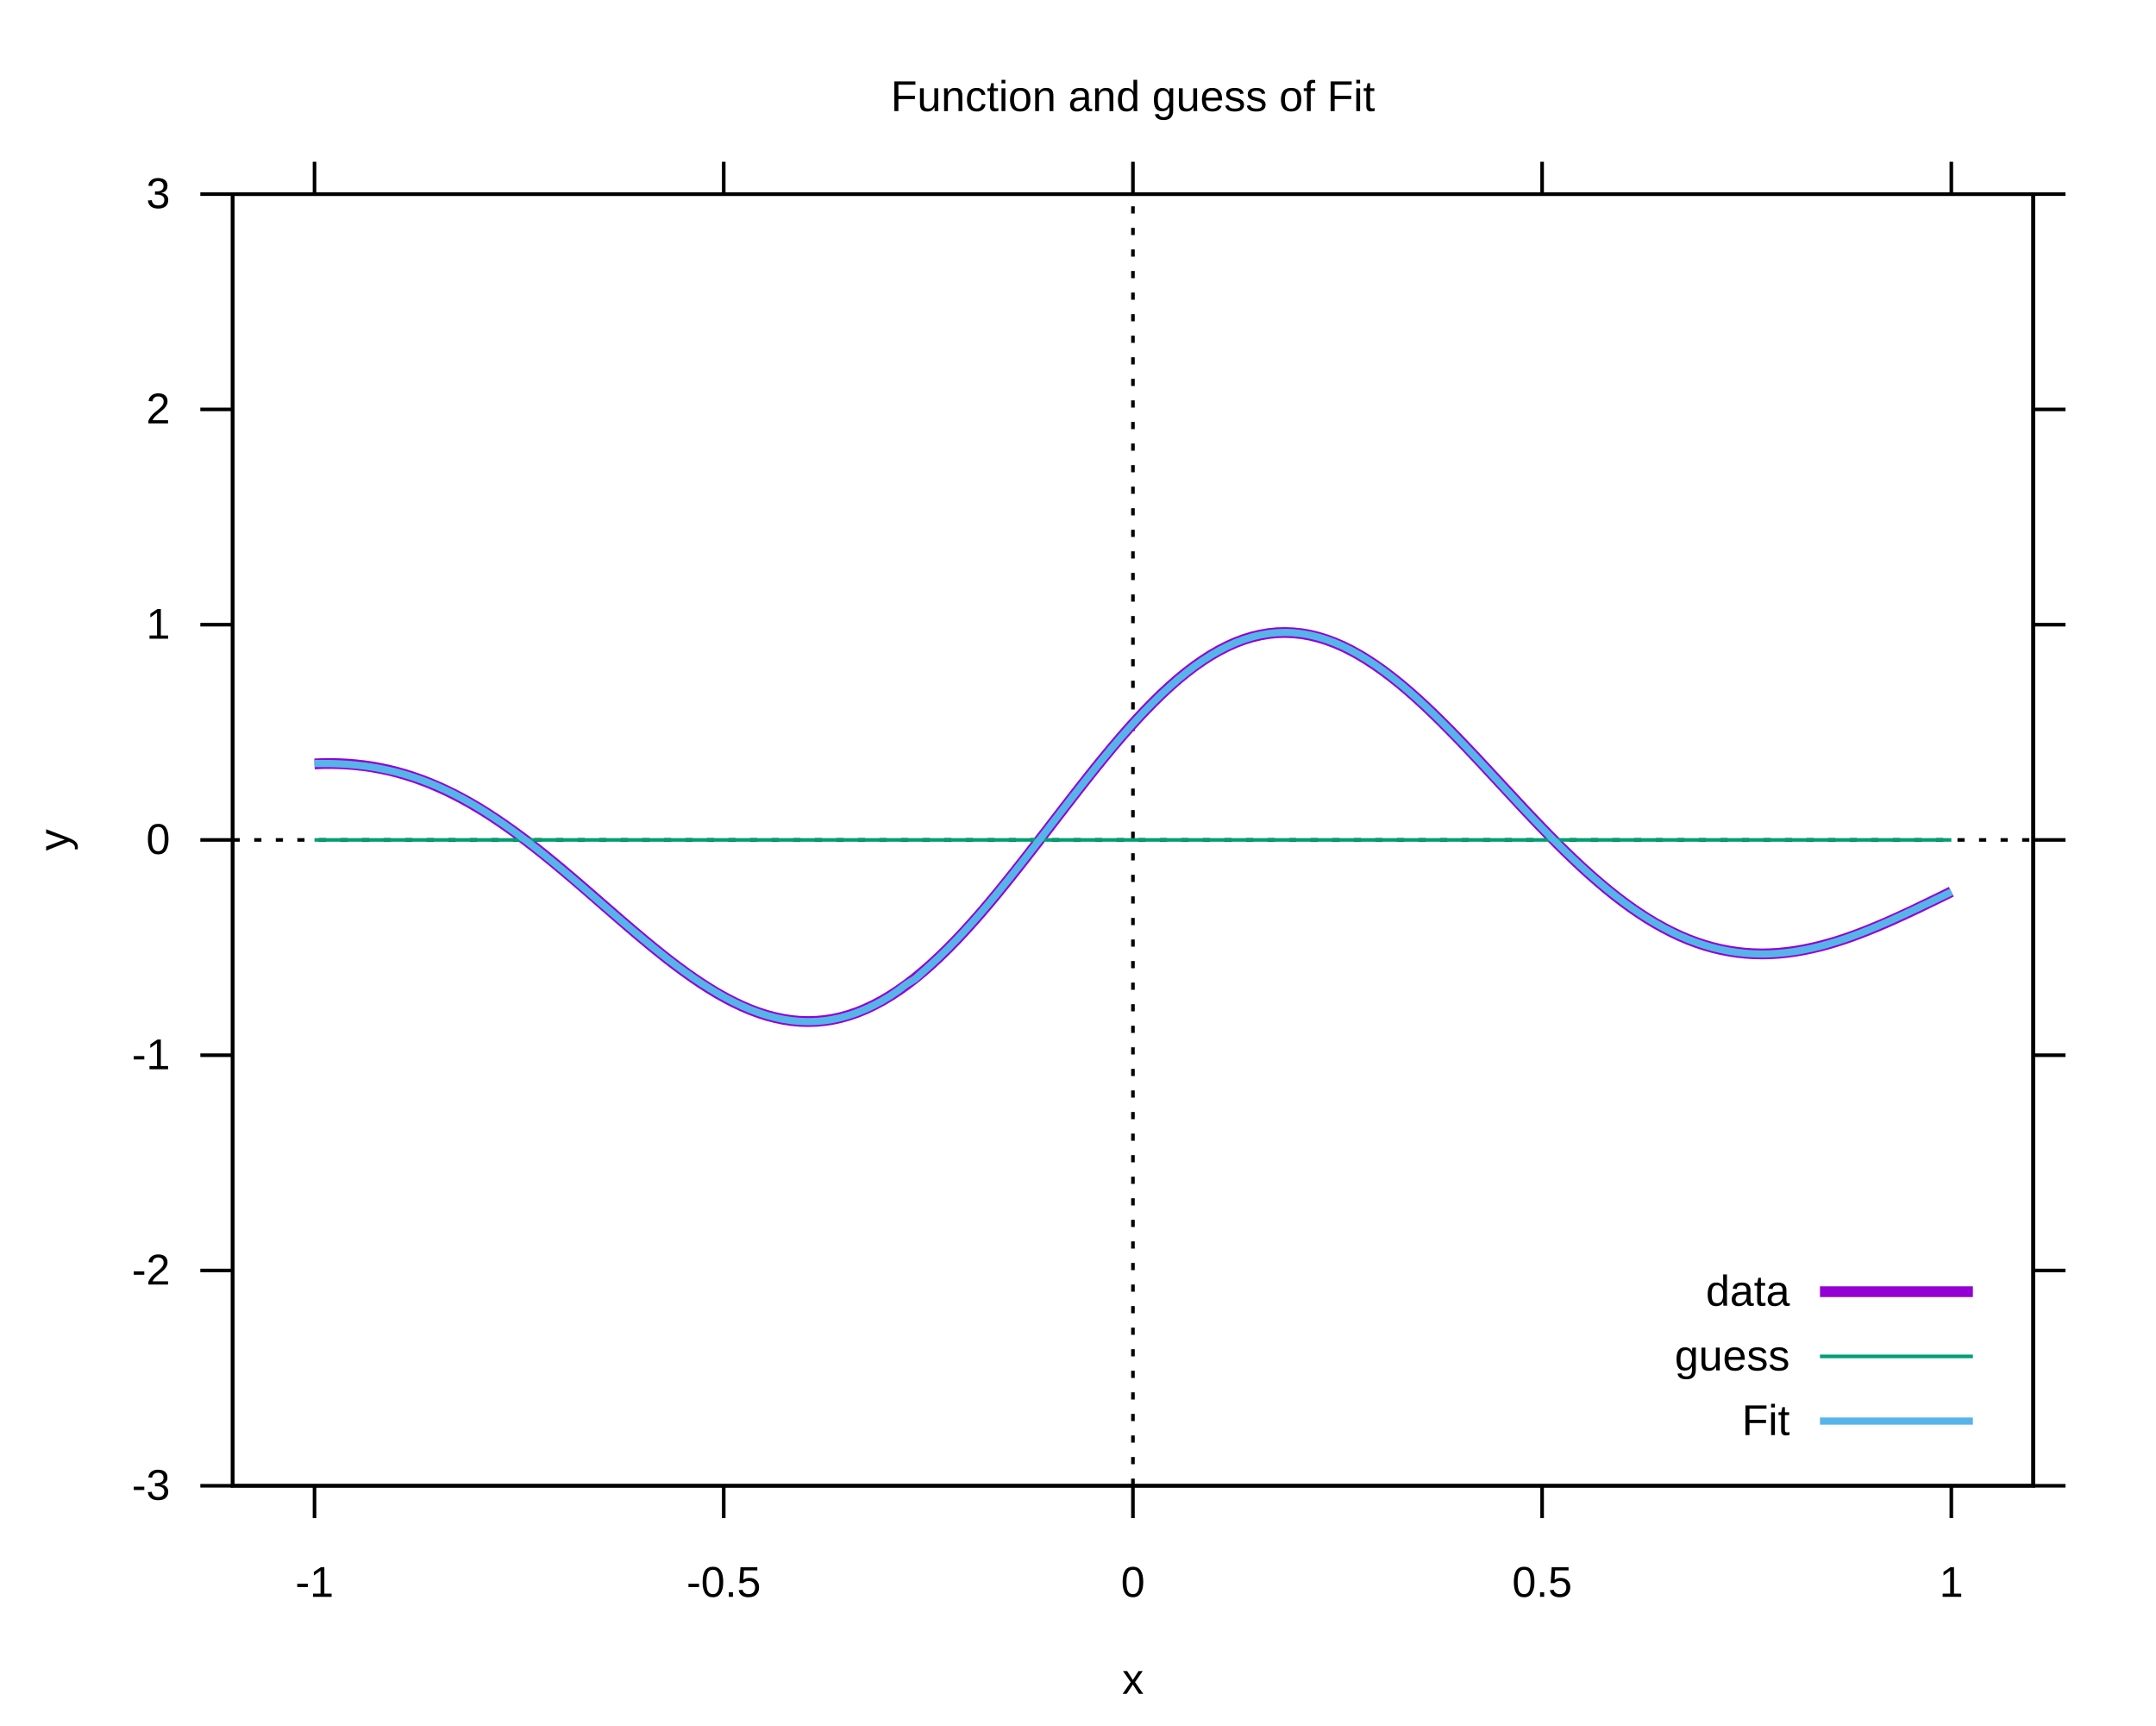
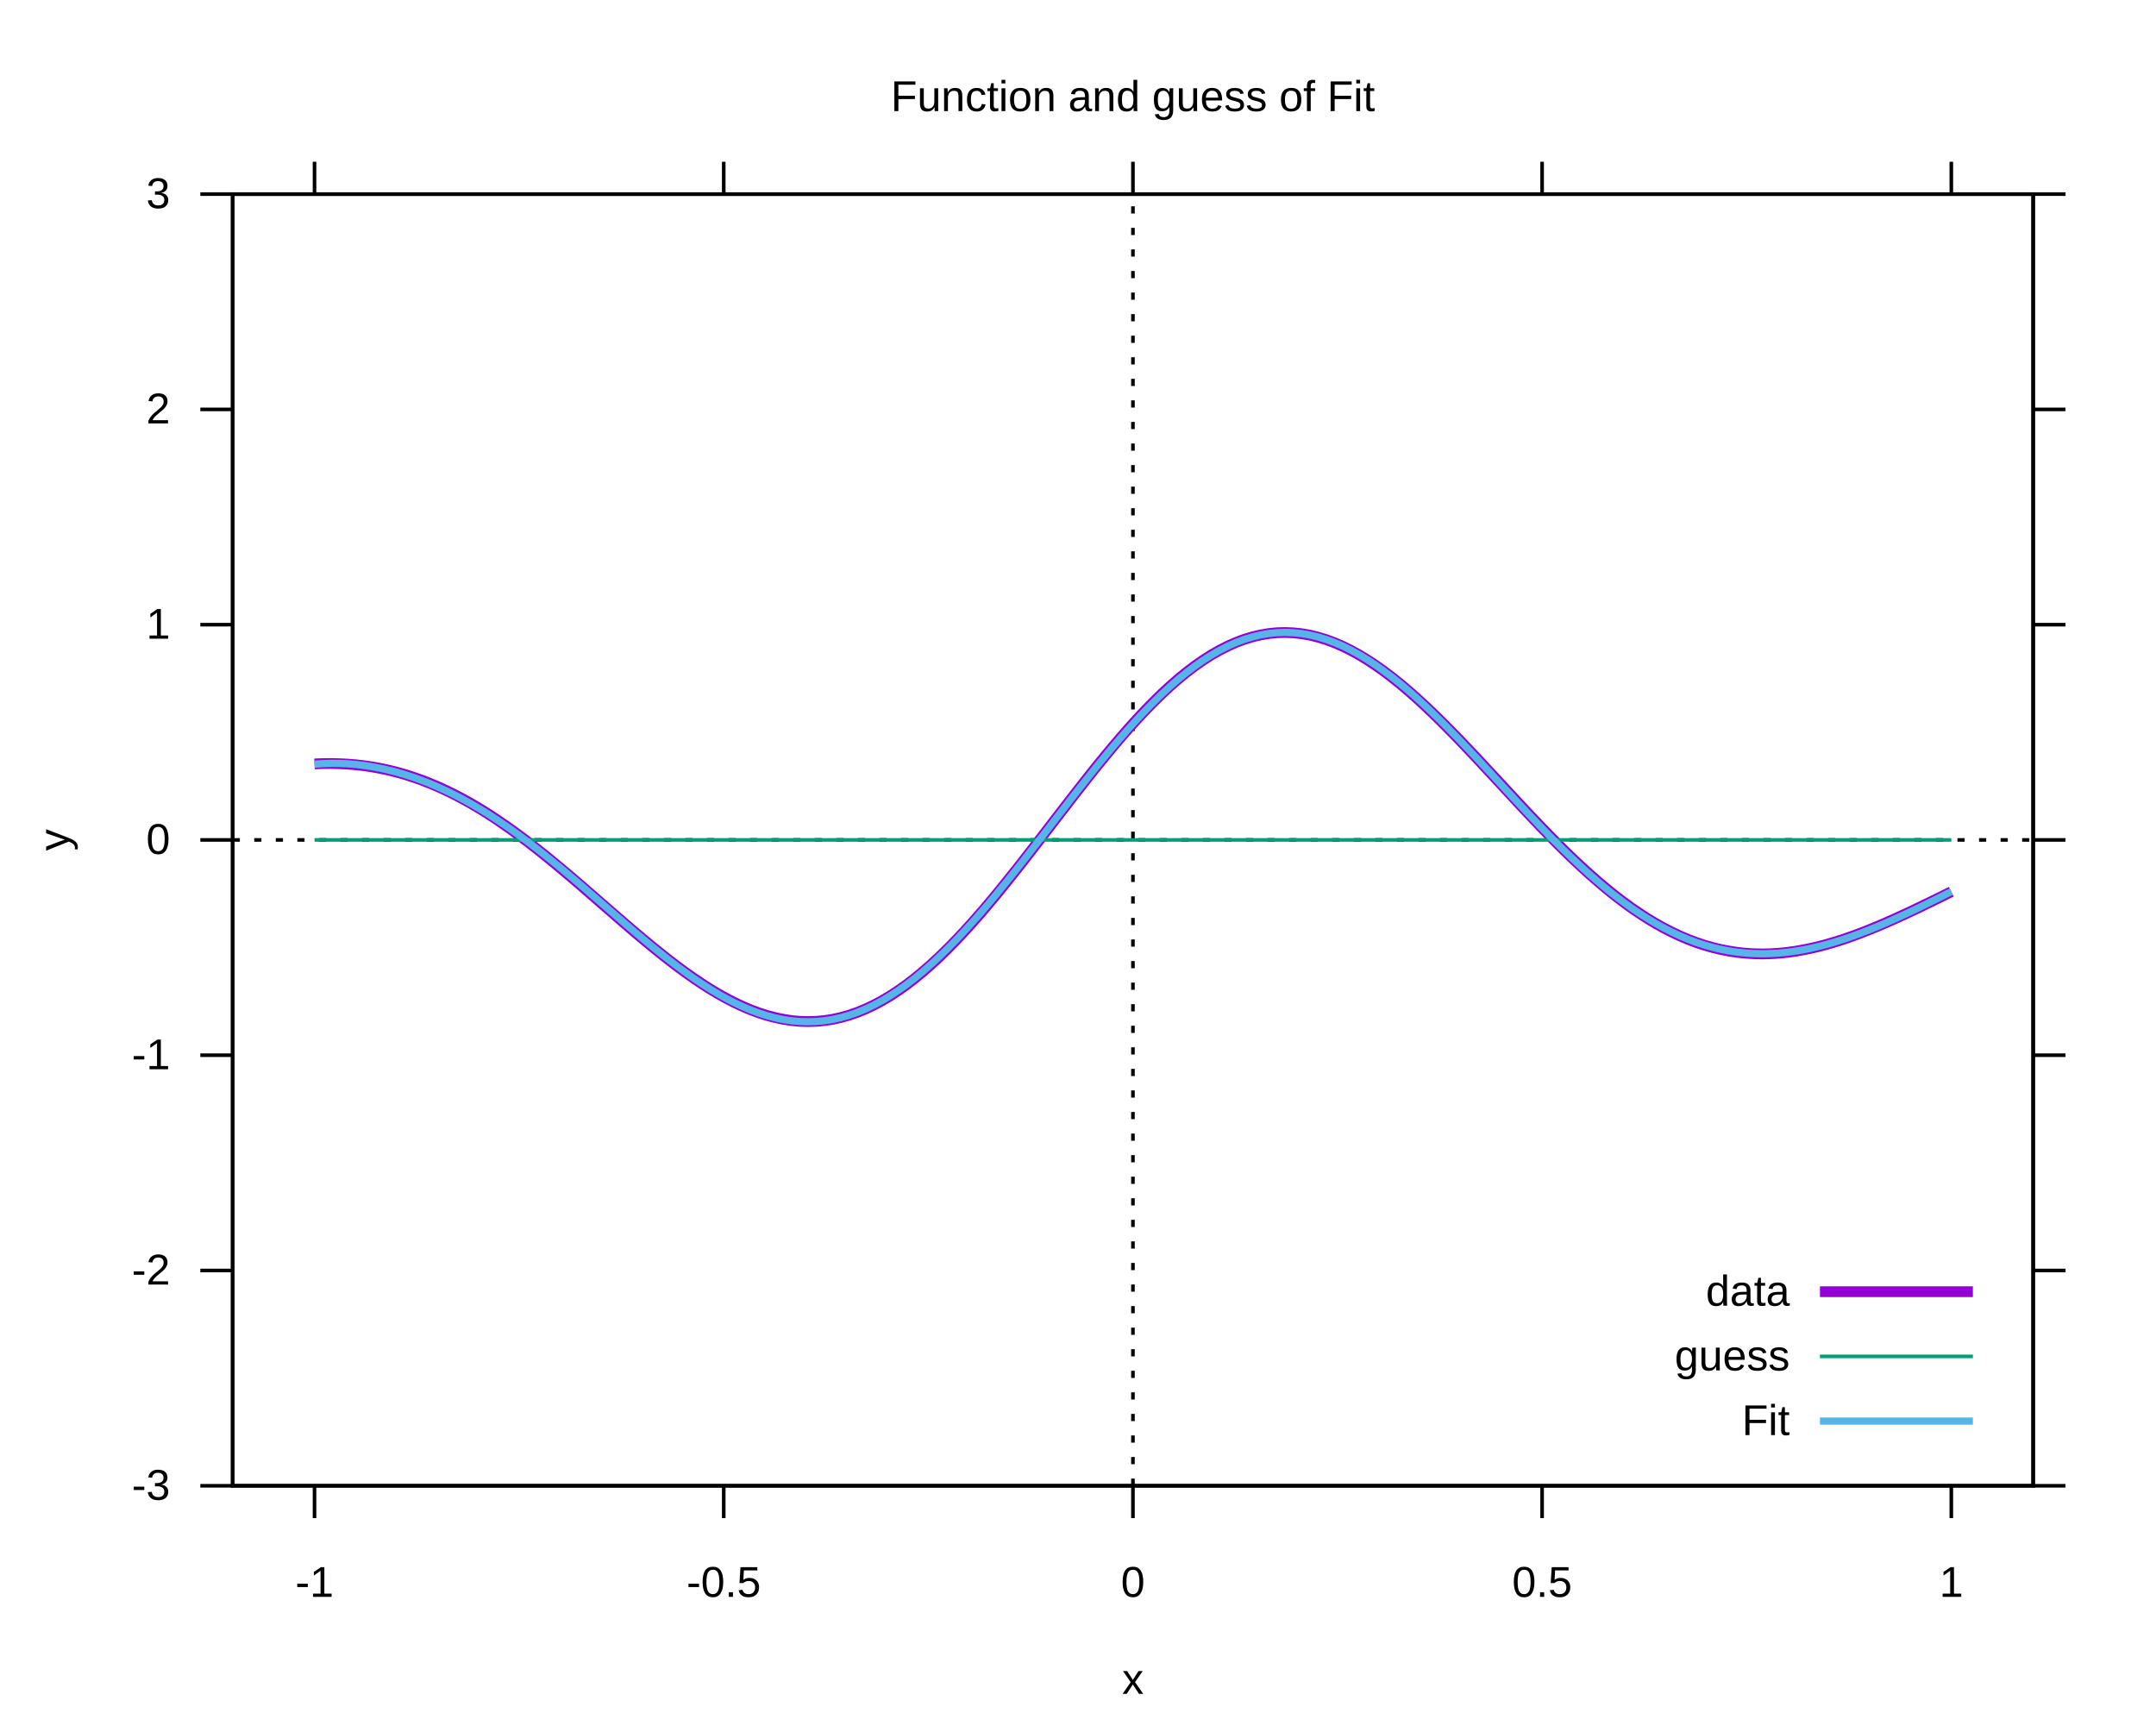
<svg xmlns="http://www.w3.org/2000/svg" xmlns:xlink="http://www.w3.org/1999/xlink" width="600" height="480" viewBox="0 0 600 480">
  <g id="gnuplot_canvas">
    <rect x="0" y="0" width="600" height="480" fill="none" />
    <defs>
      <circle id="gpDot" r="0.5" stroke-width="0.5" stroke="currentColor" />
      <path id="gpPt0" stroke-width="0.222" stroke="currentColor" d="M-1,0 h2 M0,-1 v2" />
      <path id="gpPt1" stroke-width="0.222" stroke="currentColor" d="M-1,-1 L1,1 M1,-1 L-1,1" />
      <path id="gpPt2" stroke-width="0.222" stroke="currentColor" d="M-1,0 L1,0 M0,-1 L0,1 M-1,-1 L1,1 M-1,1 L1,-1" />
      <rect id="gpPt3" stroke-width="0.222" stroke="currentColor" x="-1" y="-1" width="2" height="2" />
      <rect id="gpPt4" stroke-width="0.222" stroke="currentColor" fill="currentColor" x="-1" y="-1" width="2" height="2" />
      <circle id="gpPt5" stroke-width="0.222" stroke="currentColor" cx="0" cy="0" r="1" />
      <use xlink:href="#gpPt5" id="gpPt6" fill="currentColor" stroke="none" />
      <path id="gpPt7" stroke-width="0.222" stroke="currentColor" d="M0,-1.33 L-1.33,0.67 L1.33,0.67 z" />
      <use xlink:href="#gpPt7" id="gpPt8" fill="currentColor" stroke="none" />
      <use xlink:href="#gpPt7" id="gpPt9" stroke="currentColor" transform="rotate(180)" />
      <use xlink:href="#gpPt9" id="gpPt10" fill="currentColor" stroke="none" />
      <use xlink:href="#gpPt3" id="gpPt11" stroke="currentColor" transform="rotate(45)" />
      <use xlink:href="#gpPt11" id="gpPt12" fill="currentColor" stroke="none" />
      <path id="gpPt13" stroke-width="0.222" stroke="currentColor" d="M0,1.330 L1.265,0.411 L0.782,-1.067 L-0.782,-1.076 L-1.265,0.411 z" />
      <use xlink:href="#gpPt13" id="gpPt14" fill="currentColor" stroke="none" />
      <filter id="textbox" filterUnits="objectBoundingBox" x="0" y="0" height="1" width="1">
        <feFlood flood-color="white" flood-opacity="1" result="bgnd" />
        <feComposite in="SourceGraphic" in2="bgnd" operator="atop" />
      </filter>
      <filter id="greybox" filterUnits="objectBoundingBox" x="0" y="0" height="1" width="1">
        <feFlood flood-color="lightgrey" flood-opacity="1" result="grey" />
        <feComposite in="SourceGraphic" in2="grey" operator="atop" />
      </filter>
    </defs>
    <g fill="none" color="white" stroke="currentColor" stroke-width="1.00" stroke-linecap="butt" stroke-linejoin="miter">
</g>
    <g fill="none" color="black" stroke="currentColor" stroke-width="1.00" stroke-linecap="butt" stroke-linejoin="miter">
      <path stroke="black" d="M64.75,413.40 L55.75,413.40 M565.82,413.40 L574.82,413.40  " />
      <g transform="translate(47.36,417.30)" stroke="none" fill="black" font-family="Arial" font-size="12.00" text-anchor="end">
        <text>
          <tspan font-family="Arial">-3</tspan>
        </text>
      </g>
    </g>
    <g fill="none" color="black" stroke="currentColor" stroke-width="1.00" stroke-linecap="butt" stroke-linejoin="miter">
      <path stroke="black" d="M64.75,353.50 L55.75,353.50 M565.82,353.50 L574.82,353.50  " />
      <g transform="translate(47.36,357.40)" stroke="none" fill="black" font-family="Arial" font-size="12.00" text-anchor="end">
        <text>
          <tspan font-family="Arial">-2</tspan>
        </text>
      </g>
    </g>
    <g fill="none" color="black" stroke="currentColor" stroke-width="1.00" stroke-linecap="butt" stroke-linejoin="miter">
      <path stroke="black" d="M64.75,293.60 L55.75,293.60 M565.82,293.60 L574.82,293.60  " />
      <g transform="translate(47.36,297.50)" stroke="none" fill="black" font-family="Arial" font-size="12.00" text-anchor="end">
        <text>
          <tspan font-family="Arial">-1</tspan>
        </text>
      </g>
    </g>
    <g fill="none" color="black" stroke="currentColor" stroke-width="1.00" stroke-linecap="butt" stroke-linejoin="miter">
      <path stroke="black" d="M64.75,233.70 L55.75,233.70 M565.82,233.70 L574.82,233.70  " />
      <g transform="translate(47.36,237.60)" stroke="none" fill="black" font-family="Arial" font-size="12.00" text-anchor="end">
        <text>
          <tspan font-family="Arial"> 0</tspan>
        </text>
      </g>
    </g>
    <g fill="none" color="black" stroke="currentColor" stroke-width="1.00" stroke-linecap="butt" stroke-linejoin="miter">
      <path stroke="black" d="M64.75,173.81 L55.75,173.81 M565.82,173.81 L574.82,173.81  " />
      <g transform="translate(47.36,177.71)" stroke="none" fill="black" font-family="Arial" font-size="12.00" text-anchor="end">
        <text>
          <tspan font-family="Arial"> 1</tspan>
        </text>
      </g>
    </g>
    <g fill="none" color="black" stroke="currentColor" stroke-width="1.00" stroke-linecap="butt" stroke-linejoin="miter">
      <path stroke="black" d="M64.75,113.91 L55.75,113.91 M565.82,113.91 L574.82,113.91  " />
      <g transform="translate(47.36,117.81)" stroke="none" fill="black" font-family="Arial" font-size="12.00" text-anchor="end">
        <text>
          <tspan font-family="Arial"> 2</tspan>
        </text>
      </g>
    </g>
    <g fill="none" color="black" stroke="currentColor" stroke-width="1.00" stroke-linecap="butt" stroke-linejoin="miter">
      <path stroke="black" d="M64.75,54.01 L55.75,54.01 M565.82,54.01 L574.82,54.01  " />
      <g transform="translate(47.36,57.91)" stroke="none" fill="black" font-family="Arial" font-size="12.00" text-anchor="end">
        <text>
          <tspan font-family="Arial"> 3</tspan>
        </text>
      </g>
    </g>
    <g fill="none" color="black" stroke="currentColor" stroke-width="1.00" stroke-linecap="butt" stroke-linejoin="miter">
      <path stroke="black" d="M87.53,413.40 L87.53,422.40 M87.53,54.01 L87.53,45.01  " />
      <g transform="translate(87.53,444.30)" stroke="none" fill="black" font-family="Arial" font-size="12.00" text-anchor="middle">
        <text>
          <tspan font-family="Arial">-1</tspan>
        </text>
      </g>
    </g>
    <g fill="none" color="black" stroke="currentColor" stroke-width="1.00" stroke-linecap="butt" stroke-linejoin="miter">
      <path stroke="black" d="M201.41,413.40 L201.41,422.40 M201.41,54.01 L201.41,45.01  " />
      <g transform="translate(201.41,444.30)" stroke="none" fill="black" font-family="Arial" font-size="12.00" text-anchor="middle">
        <text>
          <tspan font-family="Arial">-0.5</tspan>
        </text>
      </g>
    </g>
    <g fill="none" color="black" stroke="currentColor" stroke-width="1.00" stroke-linecap="butt" stroke-linejoin="miter">
      <path stroke="black" d="M315.29,413.40 L315.29,422.40 M315.29,54.01 L315.29,45.01  " />
      <g transform="translate(315.29,444.30)" stroke="none" fill="black" font-family="Arial" font-size="12.00" text-anchor="middle">
        <text>
          <tspan font-family="Arial"> 0</tspan>
        </text>
      </g>
    </g>
    <g fill="none" color="black" stroke="currentColor" stroke-width="1.00" stroke-linecap="butt" stroke-linejoin="miter">
      <path stroke="black" d="M429.16,413.40 L429.16,422.40 M429.16,54.01 L429.16,45.01  " />
      <g transform="translate(429.16,444.30)" stroke="none" fill="black" font-family="Arial" font-size="12.00" text-anchor="middle">
        <text>
          <tspan font-family="Arial"> 0.5</tspan>
        </text>
      </g>
    </g>
    <g fill="none" color="black" stroke="currentColor" stroke-width="1.00" stroke-linecap="butt" stroke-linejoin="miter">
      <path stroke="black" d="M543.04,413.40 L543.04,422.40 M543.04,54.01 L543.04,45.01  " />
      <g transform="translate(543.04,444.30)" stroke="none" fill="black" font-family="Arial" font-size="12.00" text-anchor="middle">
        <text>
          <tspan font-family="Arial"> 1</tspan>
        </text>
      </g>
    </g>
    <g fill="none" color="black" stroke="currentColor" stroke-width="1.00" stroke-linecap="butt" stroke-linejoin="miter">
</g>
    <g fill="none" color="gray" stroke="currentColor" stroke-width="1.00" stroke-linecap="butt" stroke-linejoin="miter">
      <path stroke="black" stroke-dasharray="2,4" d="M64.75,233.70 L565.82,233.70  " />
    </g>
    <g fill="none" color="gray" stroke="currentColor" stroke-width="1.00" stroke-linecap="butt" stroke-linejoin="miter">
      <path stroke="black" stroke-dasharray="2,4" d="M315.29,413.40 L315.29,54.01  " />
    </g>
    <g fill="none" color="black" stroke="currentColor" stroke-width="1.00" stroke-linecap="butt" stroke-linejoin="miter">
      <path stroke="black" d="M64.75,54.01 L64.75,413.40 L565.82,413.40 L565.82,54.01 L64.75,54.01 Z  " />
    </g>
    <g fill="none" color="black" stroke="currentColor" stroke-width="1.00" stroke-linecap="butt" stroke-linejoin="miter">
      <g transform="translate(19.18,233.71) rotate(270)" stroke="none" fill="black" font-family="Arial" font-size="12.00" text-anchor="middle">
        <text>
          <tspan font-family="Arial">y</tspan>
        </text>
      </g>
    </g>
    <g fill="none" color="black" stroke="currentColor" stroke-width="1.00" stroke-linecap="butt" stroke-linejoin="miter">
      <g transform="translate(315.28,471.30)" stroke="none" fill="black" font-family="Arial" font-size="12.00" text-anchor="middle">
        <text>
          <tspan font-family="Arial">x</tspan>
        </text>
      </g>
    </g>
    <g fill="none" color="black" stroke="currentColor" stroke-width="1.00" stroke-linecap="butt" stroke-linejoin="miter">
</g>
    <g id="gnuplot_plot_1">
      <g fill="none" color="white" stroke="currentColor" stroke-width="3.00" stroke-linecap="butt" stroke-linejoin="miter">
</g>
      <g fill="none" color="black" stroke="currentColor" stroke-width="3.00" stroke-linecap="butt" stroke-linejoin="miter">
        <g transform="translate(498.09,363.30)" stroke="none" fill="black" font-family="Arial" font-size="12.00" text-anchor="end">
          <text>
            <tspan font-family="Arial">data</tspan>
          </text>
        </g>
      </g>
      <g fill="none" color="black" stroke="currentColor" stroke-width="3.00" stroke-linecap="butt" stroke-linejoin="miter">
        <path stroke="rgb(148,   0, 211)" d="M506.48,359.40 L549.04,359.40 M87.53,212.55 L89.81,212.46 L92.10,212.44 L94.39,212.49 L96.68,212.60 L98.97,212.79   L101.26,213.05 L103.55,213.38 L105.84,213.80 L108.13,214.28 L110.42,214.85 L112.71,215.50 L114.99,216.23 L117.28,217.03   L119.57,217.92 L121.86,218.89 L124.15,219.93 L126.44,221.06 L128.73,222.26 L131.02,223.53 L133.31,224.88 L135.60,226.30   L137.88,227.79 L140.17,229.35 L142.46,230.96 L144.75,232.63 L147.04,234.36 L149.33,236.14 L151.62,237.96 L153.91,239.83   L156.20,241.73 L158.49,243.66 L160.78,245.61 L163.06,247.59 L165.35,249.57 L167.64,251.57 L169.93,253.56 L172.22,255.55   L174.51,257.52 L176.80,259.48 L179.09,261.40 L181.38,263.30 L183.67,265.15 L185.95,266.96 L188.24,268.71 L190.53,270.40   L192.82,272.02 L195.11,273.57 L197.40,275.04 L199.69,276.42 L201.98,277.70 L204.27,278.89 L206.56,279.97 L208.84,280.94   L211.13,281.79 L213.42,282.53 L215.71,283.13 L218.00,283.61 L220.29,283.96 L222.58,284.17 L224.87,284.24 L227.16,284.17   L229.45,283.96 L231.74,283.61 L234.02,283.11 L236.31,282.46 L238.60,281.67 L240.89,280.73 L243.18,279.65 L245.47,278.43   L247.76,277.07 L250.05,275.57 L252.34,273.94 L254.63,272.18 L256.91,270.29 L259.20,268.29 L261.49,266.16 L263.78,263.93   L266.07,261.59 L268.36,259.16 L270.65,256.63 L272.94,254.03 L275.23,251.34 L277.52,248.59 L279.80,245.78 L282.09,242.92   L284.38,240.02 L286.67,237.08 L288.96,234.12 L291.25,231.15 L293.54,228.17 L295.83,225.19 L298.12,222.23 L300.41,219.29   L302.70,216.38 L304.98,213.51 L307.27,210.69 L309.56,207.93 L311.85,205.24 L314.14,202.62 L316.43,200.09 L318.72,197.65   L321.01,195.31 L323.30,193.07 L325.59,190.95 L327.87,188.95 L330.16,187.08 L332.45,185.34 L334.74,183.74 L337.03,182.27   L339.32,180.96 L341.61,179.79 L343.90,178.77 L346.19,177.91 L348.48,177.21 L350.77,176.67 L353.05,176.28 L355.34,176.05   L357.63,175.99 L359.92,176.08 L362.21,176.32 L364.50,176.72 L366.79,177.28 L369.08,177.98 L371.37,178.83 L373.66,179.82   L375.94,180.95 L378.23,182.21 L380.52,183.60 L382.81,185.11 L385.10,186.73 L387.39,188.47 L389.68,190.30 L391.97,192.24   L394.26,194.26 L396.55,196.36 L398.83,198.53 L401.12,200.77 L403.41,203.07 L405.70,205.41 L407.99,207.80 L410.28,210.22   L412.57,212.67 L414.86,215.13 L417.15,217.60 L419.44,220.07 L421.73,222.54 L424.01,224.99 L426.30,227.41 L428.59,229.81   L430.88,232.17 L433.17,234.49 L435.46,236.76 L437.75,238.97 L440.04,241.12 L442.33,243.20 L444.62,245.21 L446.90,247.14   L449.19,248.99 L451.48,250.75 L453.77,252.43 L456.06,254.00 L458.35,255.49 L460.64,256.87 L462.93,258.15 L465.22,259.33   L467.51,260.41 L469.79,261.38 L472.08,262.24 L474.37,263.00 L476.66,263.65 L478.95,264.20 L481.24,264.64 L483.53,264.99   L485.82,265.23 L488.11,265.37 L490.40,265.42 L492.69,265.37 L494.97,265.23 L497.26,265.00 L499.55,264.69 L501.84,264.29   L504.13,263.82 L506.42,263.28 L508.71,262.67 L511.00,261.99 L513.29,261.25 L515.58,260.45 L517.86,259.60 L520.15,258.70   L522.44,257.76 L524.73,256.79 L527.02,255.77 L529.31,254.73 L531.60,253.67 L533.89,252.58 L536.18,251.47 L538.47,250.36   L540.76,249.24 L543.04,248.11  " />
      </g>
    </g>
    <g id="gnuplot_plot_2">
      <g fill="none" color="white" stroke="rgb(148,   0, 211)" stroke-width="1.00" stroke-linecap="butt" stroke-linejoin="miter">
</g>
      <g fill="none" color="black" stroke="currentColor" stroke-width="1.00" stroke-linecap="butt" stroke-linejoin="miter">
        <g transform="translate(498.09,381.30)" stroke="none" fill="black" font-family="Arial" font-size="12.00" text-anchor="end">
          <text>
            <tspan font-family="Arial">guess</tspan>
          </text>
        </g>
      </g>
      <g fill="none" color="black" stroke="currentColor" stroke-width="1.00" stroke-linecap="butt" stroke-linejoin="miter">
        <path stroke="rgb(  0, 158, 115)" d="M506.48,377.40 L549.04,377.40 M87.53,233.70 L89.81,233.70 L92.10,233.70 L94.39,233.70 L96.68,233.70 L98.97,233.70   L101.26,233.70 L103.55,233.70 L105.84,233.70 L108.13,233.70 L110.42,233.70 L112.71,233.70 L114.99,233.70 L117.28,233.70   L119.57,233.70 L121.86,233.70 L124.15,233.70 L126.44,233.70 L128.73,233.70 L131.02,233.70 L133.31,233.70 L135.60,233.70   L137.88,233.70 L140.17,233.70 L142.46,233.70 L144.75,233.70 L147.04,233.70 L149.33,233.70 L151.62,233.70 L153.91,233.70   L156.20,233.70 L158.49,233.70 L160.78,233.70 L163.06,233.70 L165.35,233.70 L167.64,233.70 L169.93,233.70 L172.22,233.70   L174.51,233.70 L176.80,233.70 L179.09,233.70 L181.38,233.70 L183.67,233.70 L185.95,233.70 L188.24,233.70 L190.53,233.70   L192.82,233.70 L195.11,233.70 L197.40,233.70 L199.69,233.70 L201.98,233.70 L204.27,233.70 L206.56,233.70 L208.84,233.70   L211.13,233.70 L213.42,233.70 L215.71,233.70 L218.00,233.70 L220.29,233.70 L222.58,233.70 L224.87,233.70 L227.16,233.70   L229.45,233.70 L231.74,233.70 L234.02,233.70 L236.31,233.70 L238.60,233.70 L240.89,233.70 L243.18,233.70 L245.47,233.70   L247.76,233.70 L250.05,233.70 L252.34,233.70 L254.63,233.70 L256.91,233.70 L259.20,233.70 L261.49,233.70 L263.78,233.70   L266.07,233.70 L268.36,233.70 L270.65,233.70 L272.94,233.70 L275.23,233.70 L277.52,233.70 L279.80,233.70 L282.09,233.70   L284.38,233.70 L286.67,233.70 L288.96,233.70 L291.25,233.70 L293.54,233.70 L295.83,233.70 L298.12,233.70 L300.41,233.70   L302.70,233.70 L304.98,233.70 L307.27,233.70 L309.56,233.70 L311.85,233.70 L314.14,233.70 L316.43,233.70 L318.72,233.70   L321.01,233.70 L323.30,233.70 L325.59,233.70 L327.87,233.70 L330.16,233.70 L332.45,233.70 L334.74,233.70 L337.03,233.70   L339.32,233.70 L341.61,233.70 L343.90,233.70 L346.19,233.70 L348.48,233.70 L350.77,233.70 L353.05,233.70 L355.34,233.70   L357.63,233.70 L359.92,233.70 L362.21,233.70 L364.50,233.70 L366.79,233.70 L369.08,233.70 L371.37,233.70 L373.66,233.70   L375.94,233.70 L378.23,233.70 L380.52,233.70 L382.81,233.70 L385.10,233.70 L387.39,233.70 L389.68,233.70 L391.97,233.70   L394.26,233.70 L396.55,233.70 L398.83,233.70 L401.12,233.70 L403.41,233.70 L405.70,233.70 L407.99,233.70 L410.28,233.70   L412.57,233.70 L414.86,233.70 L417.15,233.70 L419.44,233.70 L421.73,233.70 L424.01,233.70 L426.30,233.70 L428.59,233.70   L430.88,233.70 L433.17,233.70 L435.46,233.70 L437.75,233.70 L440.04,233.70 L442.33,233.70 L444.62,233.70 L446.90,233.70   L449.19,233.70 L451.48,233.70 L453.77,233.70 L456.06,233.70 L458.35,233.70 L460.64,233.70 L462.93,233.70 L465.22,233.70   L467.51,233.70 L469.79,233.70 L472.08,233.70 L474.37,233.70 L476.66,233.70 L478.95,233.70 L481.24,233.70 L483.53,233.70   L485.82,233.70 L488.11,233.70 L490.40,233.70 L492.69,233.70 L494.97,233.70 L497.26,233.70 L499.55,233.70 L501.84,233.70   L504.13,233.70 L506.42,233.70 L508.71,233.70 L511.00,233.70 L513.29,233.70 L515.58,233.70 L517.86,233.70 L520.15,233.70   L522.44,233.70 L524.73,233.70 L527.02,233.70 L529.31,233.70 L531.60,233.70 L533.89,233.70 L536.18,233.70 L538.47,233.70   L540.76,233.70 L543.04,233.70  " />
      </g>
    </g>
    <g id="gnuplot_plot_3">
      <g fill="none" color="white" stroke="rgb(  0, 158, 115)" stroke-width="2.00" stroke-linecap="butt" stroke-linejoin="miter">
</g>
      <g fill="none" color="black" stroke="currentColor" stroke-width="2.00" stroke-linecap="butt" stroke-linejoin="miter">
        <g transform="translate(498.09,399.30)" stroke="none" fill="black" font-family="Arial" font-size="12.00" text-anchor="end">
          <text>
            <tspan font-family="Arial">Fit</tspan>
          </text>
        </g>
      </g>
      <g fill="none" color="black" stroke="currentColor" stroke-width="2.00" stroke-linecap="butt" stroke-linejoin="miter">
-         <path stroke="rgb( 86, 180, 233)" d="M506.48,395.40 L549.04,395.40 M87.53,212.45 L89.81,212.43 L92.10,212.45 L94.39,212.53 L96.68,212.66 L98.97,212.86   L101.26,213.11 L103.55,213.44 L105.84,213.84 L108.13,214.32 L110.42,214.87 L112.71,215.50 L114.99,216.22 L117.28,217.01   L119.57,217.89 L121.86,218.85 L124.15,219.89 L126.44,221.01 L128.73,222.21 L131.02,223.49 L133.31,224.85 L135.60,226.27   L137.88,227.77 L140.17,229.33 L142.46,230.96 L144.75,232.64 L147.04,234.37 L149.33,236.16 L151.62,237.99 L153.91,239.86   L156.20,241.76 L158.49,243.69 L160.78,245.65 L163.06,247.62 L165.35,249.61 L167.64,251.60 L169.93,253.58 L172.22,255.57   L174.51,257.53 L176.80,259.48 L179.09,261.40 L181.38,263.29 L183.67,265.14 L185.95,266.94 L188.24,268.69 L190.53,270.37   L192.82,271.99 L195.11,273.54 L197.40,275.00 L199.69,276.38 L201.98,277.67 L204.27,278.86 L206.56,279.94 L208.84,280.92   L211.13,281.78 L213.42,282.52 L215.71,283.13 L218.00,283.62 L220.29,283.97 L222.58,284.18 L224.87,284.26 L227.16,284.20   L229.45,283.99 L231.74,283.64 L234.02,283.14 L236.31,282.49 L238.60,281.70 L240.89,280.76 L243.18,279.68 L245.47,278.46   L247.76,277.09 L250.05,275.52 L252.34,273.79 L254.63,272.39 L256.91,270.34 L259.20,268.29 L261.49,266.16 L263.78,263.92   L266.07,261.58 L268.36,259.14 L270.65,256.61 L272.94,254.00 L275.23,251.32 L277.52,248.56 L279.80,245.75 L282.09,242.89   L284.38,239.99 L286.67,237.06 L288.96,234.10 L291.25,231.13 L293.54,228.15 L295.83,225.18 L298.12,222.22 L300.41,219.28   L302.70,216.38 L304.98,213.51 L307.27,210.70 L309.56,207.94 L311.85,205.25 L314.14,202.64 L316.43,200.11 L318.72,197.67   L321.01,195.33 L323.30,193.10 L325.59,190.98 L327.87,188.98 L330.16,187.11 L332.45,185.36 L334.74,183.76 L337.03,182.29   L339.32,180.97 L341.61,179.80 L343.90,178.78 L346.19,177.92 L348.48,177.21 L350.77,176.66 L353.05,176.27 L355.34,176.04   L357.63,175.97 L359.92,176.05 L362.21,176.30 L364.50,176.70 L366.79,177.25 L369.08,177.95 L371.37,178.80 L373.66,179.79   L375.94,180.92 L378.23,182.19 L380.52,183.58 L382.81,185.09 L385.10,186.72 L387.39,188.46 L389.68,190.30 L391.97,192.24   L394.26,194.26 L396.55,196.37 L398.83,198.54 L401.12,200.79 L403.41,203.09 L405.70,205.44 L407.99,207.83 L410.28,210.25   L412.57,212.70 L414.86,215.16 L417.15,217.63 L419.44,220.10 L421.73,222.56 L424.01,225.01 L426.30,227.43 L428.59,229.83   L430.88,232.18 L433.17,234.50 L435.46,236.76 L437.75,238.97 L440.04,241.11 L442.33,243.19 L444.62,245.19 L446.90,247.12   L449.19,248.97 L451.48,250.73 L453.77,252.40 L456.06,253.98 L458.35,255.46 L460.64,256.84 L462.93,258.12 L465.22,259.31   L467.51,260.39 L469.79,261.36 L472.08,262.23 L474.37,262.99 L476.66,263.65 L478.95,264.20 L481.24,264.65 L483.53,265.00   L485.82,265.25 L488.11,265.39 L490.40,265.44 L492.69,265.40 L494.97,265.26 L497.26,265.03 L499.55,264.72 L501.84,264.32   L504.13,263.85 L506.42,263.30 L508.71,262.68 L511.00,261.99 L513.29,261.25 L515.58,260.44 L517.86,259.58 L520.15,258.68   L522.44,257.73 L524.73,256.75 L527.02,255.73 L529.31,254.69 L531.60,253.63 L533.89,252.55 L536.18,251.46 L538.47,250.36   L540.76,249.26 L543.04,248.17  " />
+         <path stroke="rgb( 86, 180, 233)" d="M506.48,395.40 L549.04,395.40 M87.53,212.64 L89.81,212.47 L92.10,212.39 L94.39,212.41 L96.68,212.51 L98.97,212.70   L101.26,212.97 L103.55,213.33 L105.84,213.76 L108.13,214.27 L110.42,214.86 L112.71,215.53 L114.99,216.27 L117.28,217.09   L119.57,217.99 L121.86,218.96 L124.15,220.01 L126.44,221.13 L128.73,222.33 L131.02,223.60 L133.31,224.94 L135.60,226.35   L137.88,227.83 L140.17,229.37 L142.46,230.97 L144.75,232.63 L147.04,234.35 L149.33,236.11 L151.62,237.93 L153.91,239.78   L156.20,241.67 L158.49,243.60 L160.78,245.55 L163.06,247.52 L165.35,249.51 L167.64,251.50 L169.93,253.50 L172.22,255.49   L174.51,257.47 L176.80,259.43 L179.09,261.36 L181.38,263.27 L183.67,265.13 L185.95,266.94 L188.24,268.70 L190.53,270.40   L192.82,272.04 L195.11,273.59 L197.40,275.07 L199.69,276.46 L201.98,277.75 L204.27,278.94 L206.56,280.02 L208.84,281.00   L211.13,281.85 L213.42,282.59 L215.71,283.20 L218.00,283.68 L220.29,284.02 L222.58,284.23 L224.87,284.29 L227.16,284.22   L229.45,284.00 L231.74,283.64 L234.02,283.13 L236.31,282.48 L238.60,281.68 L240.89,280.73 L243.18,279.64 L245.47,278.41   L247.76,277.04 L250.05,275.54 L252.34,273.90 L254.63,272.13 L256.91,270.24 L259.20,268.23 L261.49,266.10 L263.78,263.87   L266.07,261.53 L268.36,259.09 L270.65,256.57 L272.94,253.97 L275.23,251.29 L277.52,248.54 L279.80,245.73 L282.09,242.88   L284.38,239.98 L286.67,237.05 L288.96,234.10 L291.25,231.14 L293.54,228.16 L295.83,225.19 L298.12,222.24 L300.41,219.30   L302.70,216.40 L304.98,213.54 L307.27,210.73 L309.56,207.97 L311.85,205.29 L314.14,202.67 L316.43,200.15 L318.72,197.71   L321.01,195.37 L323.30,193.13 L325.59,191.01 L327.87,189.01 L330.16,187.14 L332.45,185.39 L334.74,183.78 L337.03,182.32   L339.32,180.99 L341.61,179.82 L343.90,178.80 L346.19,177.93 L348.48,177.22 L350.77,176.67 L353.05,176.27 L355.34,176.04   L357.63,175.96 L359.92,176.05 L362.21,176.29 L364.50,176.68 L366.79,177.23 L369.08,177.93 L371.37,178.78 L373.66,179.76   L375.94,180.89 L378.23,182.15 L380.52,183.54 L382.81,185.05 L385.10,186.68 L387.39,188.42 L389.68,190.26 L391.97,192.19   L394.26,194.22 L396.55,196.33 L398.83,198.51 L401.12,200.75 L403.41,203.06 L405.70,205.41 L407.99,207.81 L410.28,210.23   L412.57,212.69 L414.86,215.15 L417.15,217.63 L419.44,220.11 L421.73,222.58 L424.01,225.03 L426.30,227.46 L428.59,229.86   L430.88,232.23 L433.17,234.55 L435.46,236.81 L437.75,239.02 L440.04,241.17 L442.33,243.25 L444.62,245.25 L446.90,247.18   L449.19,249.02 L451.48,250.78 L453.77,252.45 L456.06,254.02 L458.35,255.49 L460.64,256.87 L462.93,258.14 L465.22,259.32   L467.51,260.38 L469.79,261.35 L472.08,262.21 L474.37,262.96 L476.66,263.61 L478.95,264.15 L481.24,264.60 L483.53,264.94   L485.82,265.18 L488.11,265.32 L490.40,265.37 L492.69,265.32 L494.97,265.19 L497.26,264.97 L499.55,264.66 L501.84,264.27   L504.13,263.81 L506.42,263.27 L508.71,262.67 L511.00,261.99 L513.29,261.26 L515.58,260.47 L517.86,259.63 L520.15,258.74   L522.44,257.80 L524.73,256.83 L527.02,255.81 L529.31,254.77 L531.60,253.70 L533.89,252.61 L536.18,251.49 L538.47,250.36   L540.76,249.22 L543.04,248.07  " />
      </g>
    </g>
    <g fill="none" color="black" stroke="currentColor" stroke-width="2.00" stroke-linecap="butt" stroke-linejoin="miter">
</g>
    <g fill="none" color="black" stroke="black" stroke-width="1.00" stroke-linecap="butt" stroke-linejoin="miter">
</g>
    <g fill="none" color="black" stroke="currentColor" stroke-width="1.00" stroke-linecap="butt" stroke-linejoin="miter">
      <path stroke="black" d="M64.75,54.01 L64.75,413.40 L565.82,413.40 L565.82,54.01 L64.75,54.01 Z  " />
    </g>
    <g fill="none" color="black" stroke="currentColor" stroke-width="1.00" stroke-linecap="butt" stroke-linejoin="miter">
      <g transform="translate(315.28,30.91)" stroke="none" fill="black" font-family="Arial" font-size="12.00" text-anchor="middle">
        <text>
          <tspan font-family="Arial">Function and guess of Fit</tspan>
        </text>
      </g>
    </g>
    <g fill="none" color="black" stroke="currentColor" stroke-width="1.00" stroke-linecap="butt" stroke-linejoin="miter">
</g>
  </g>
</svg>
